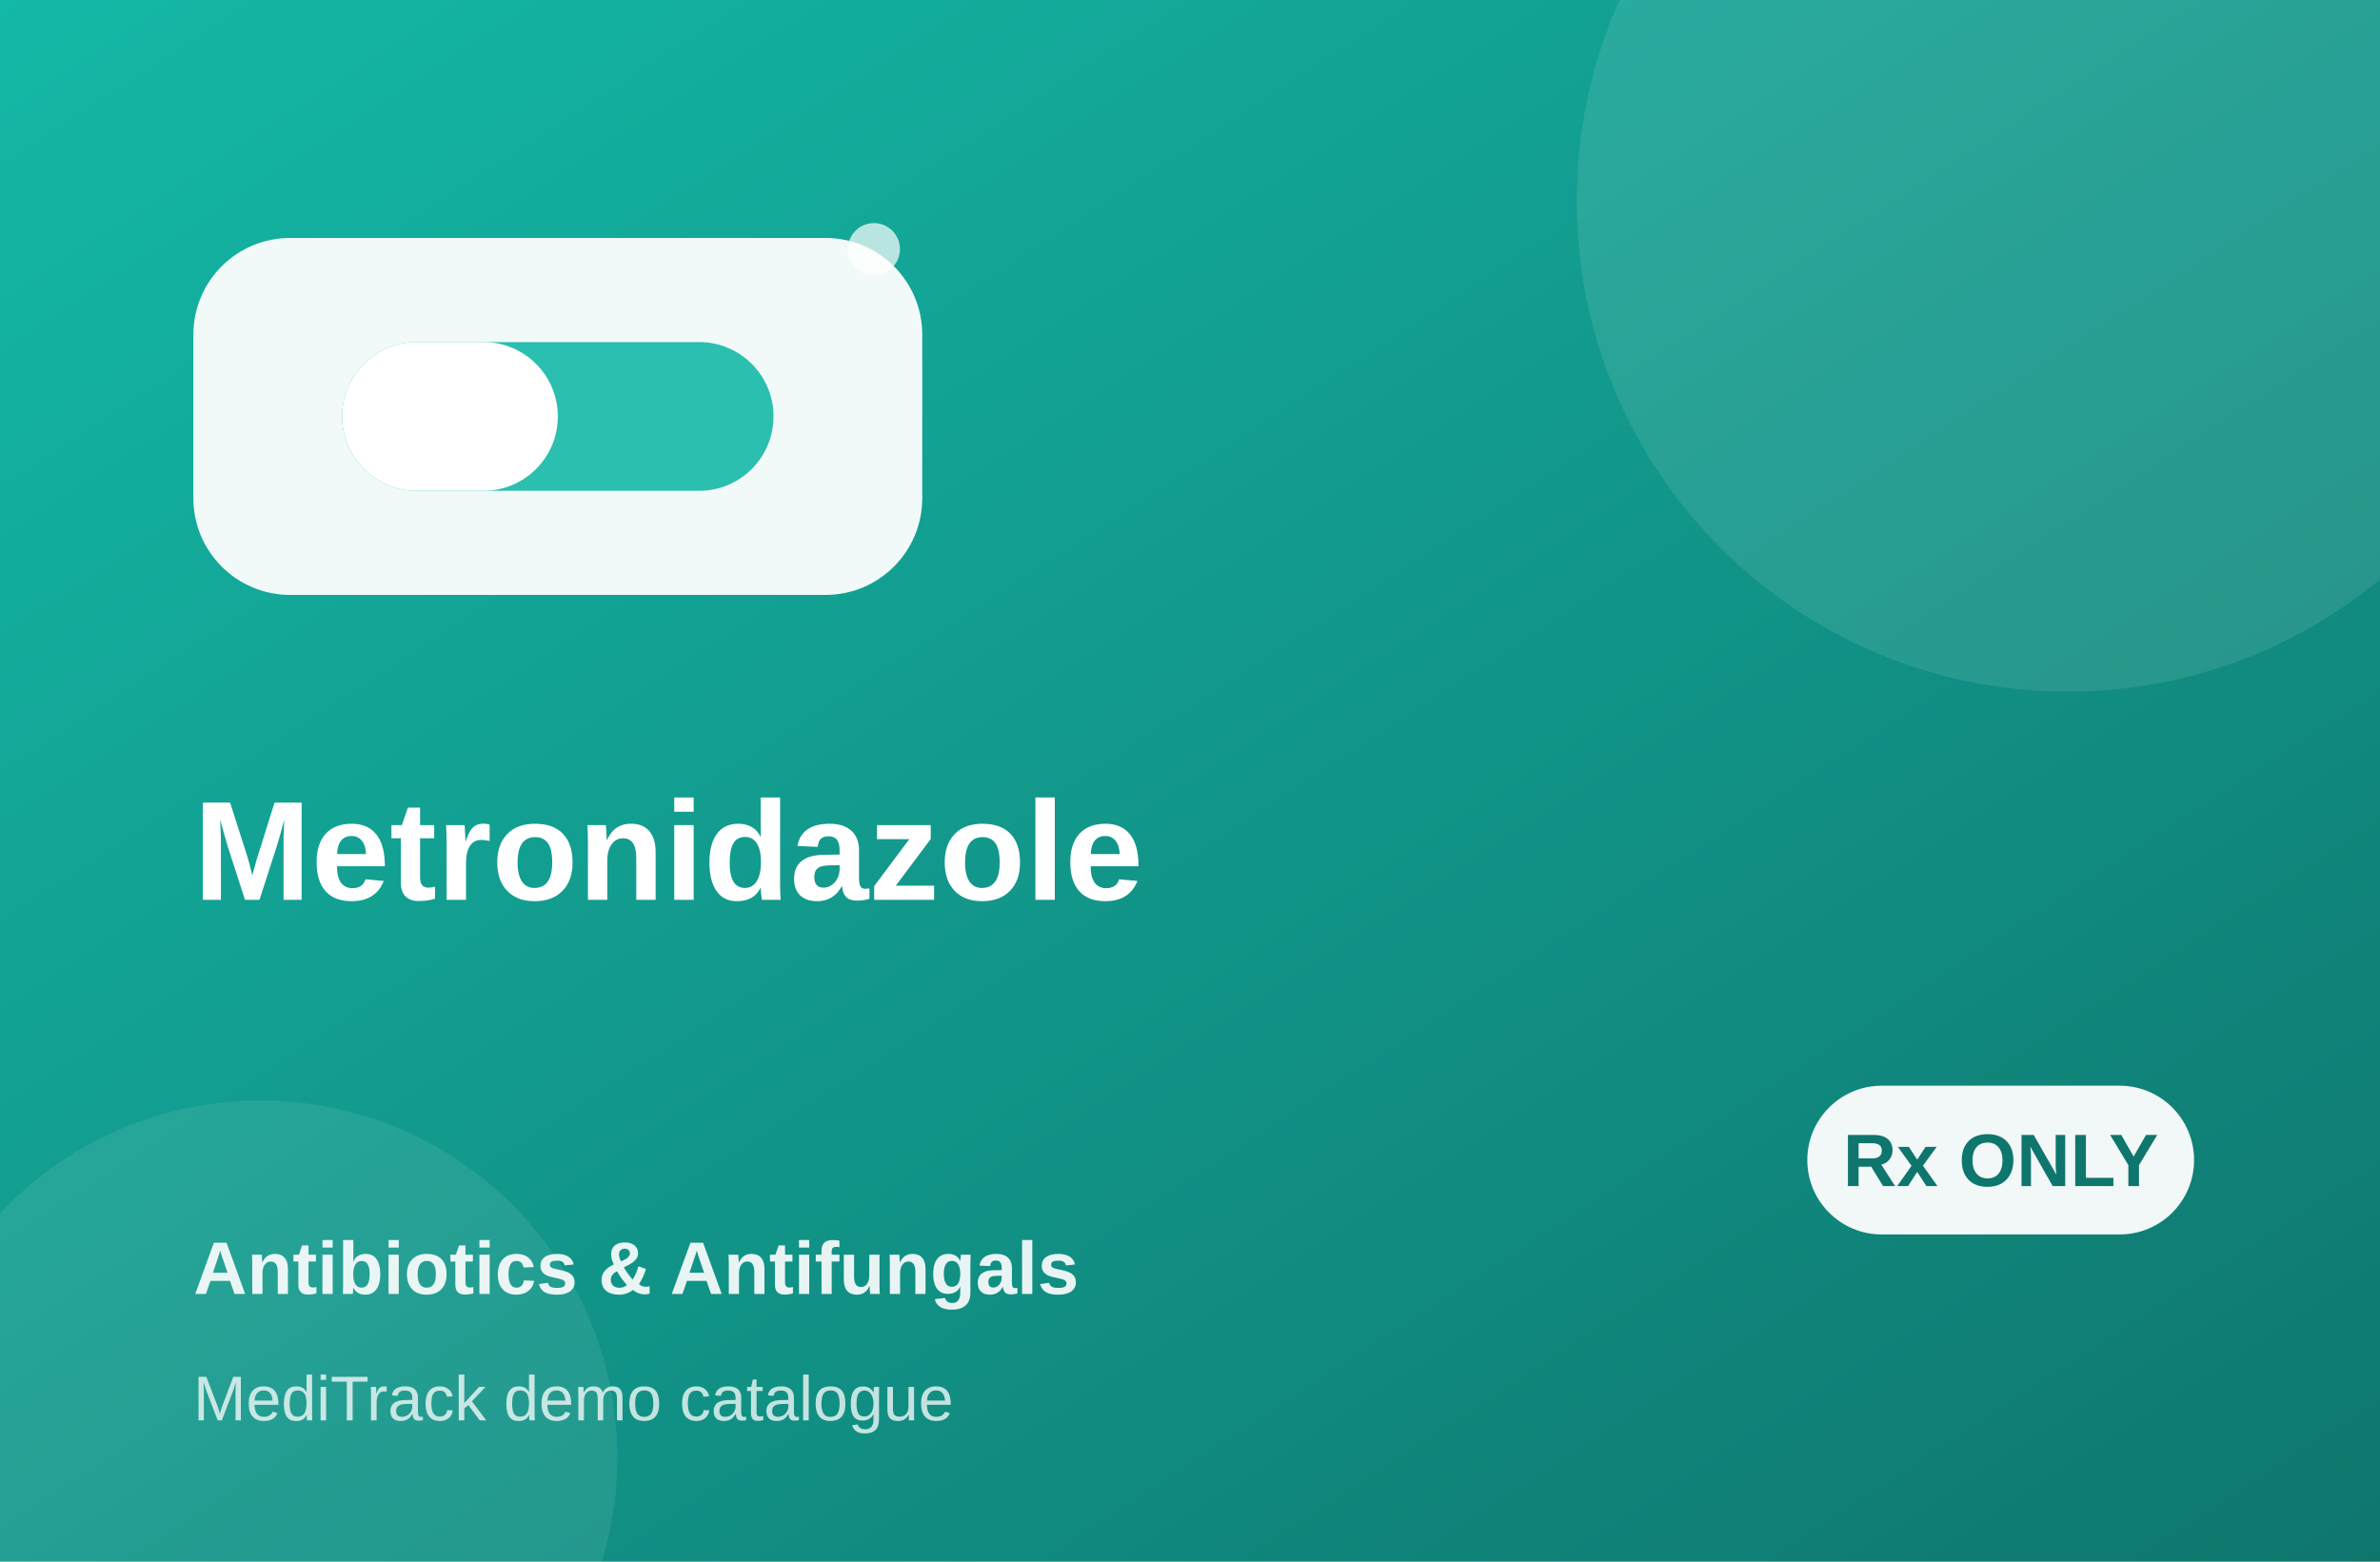
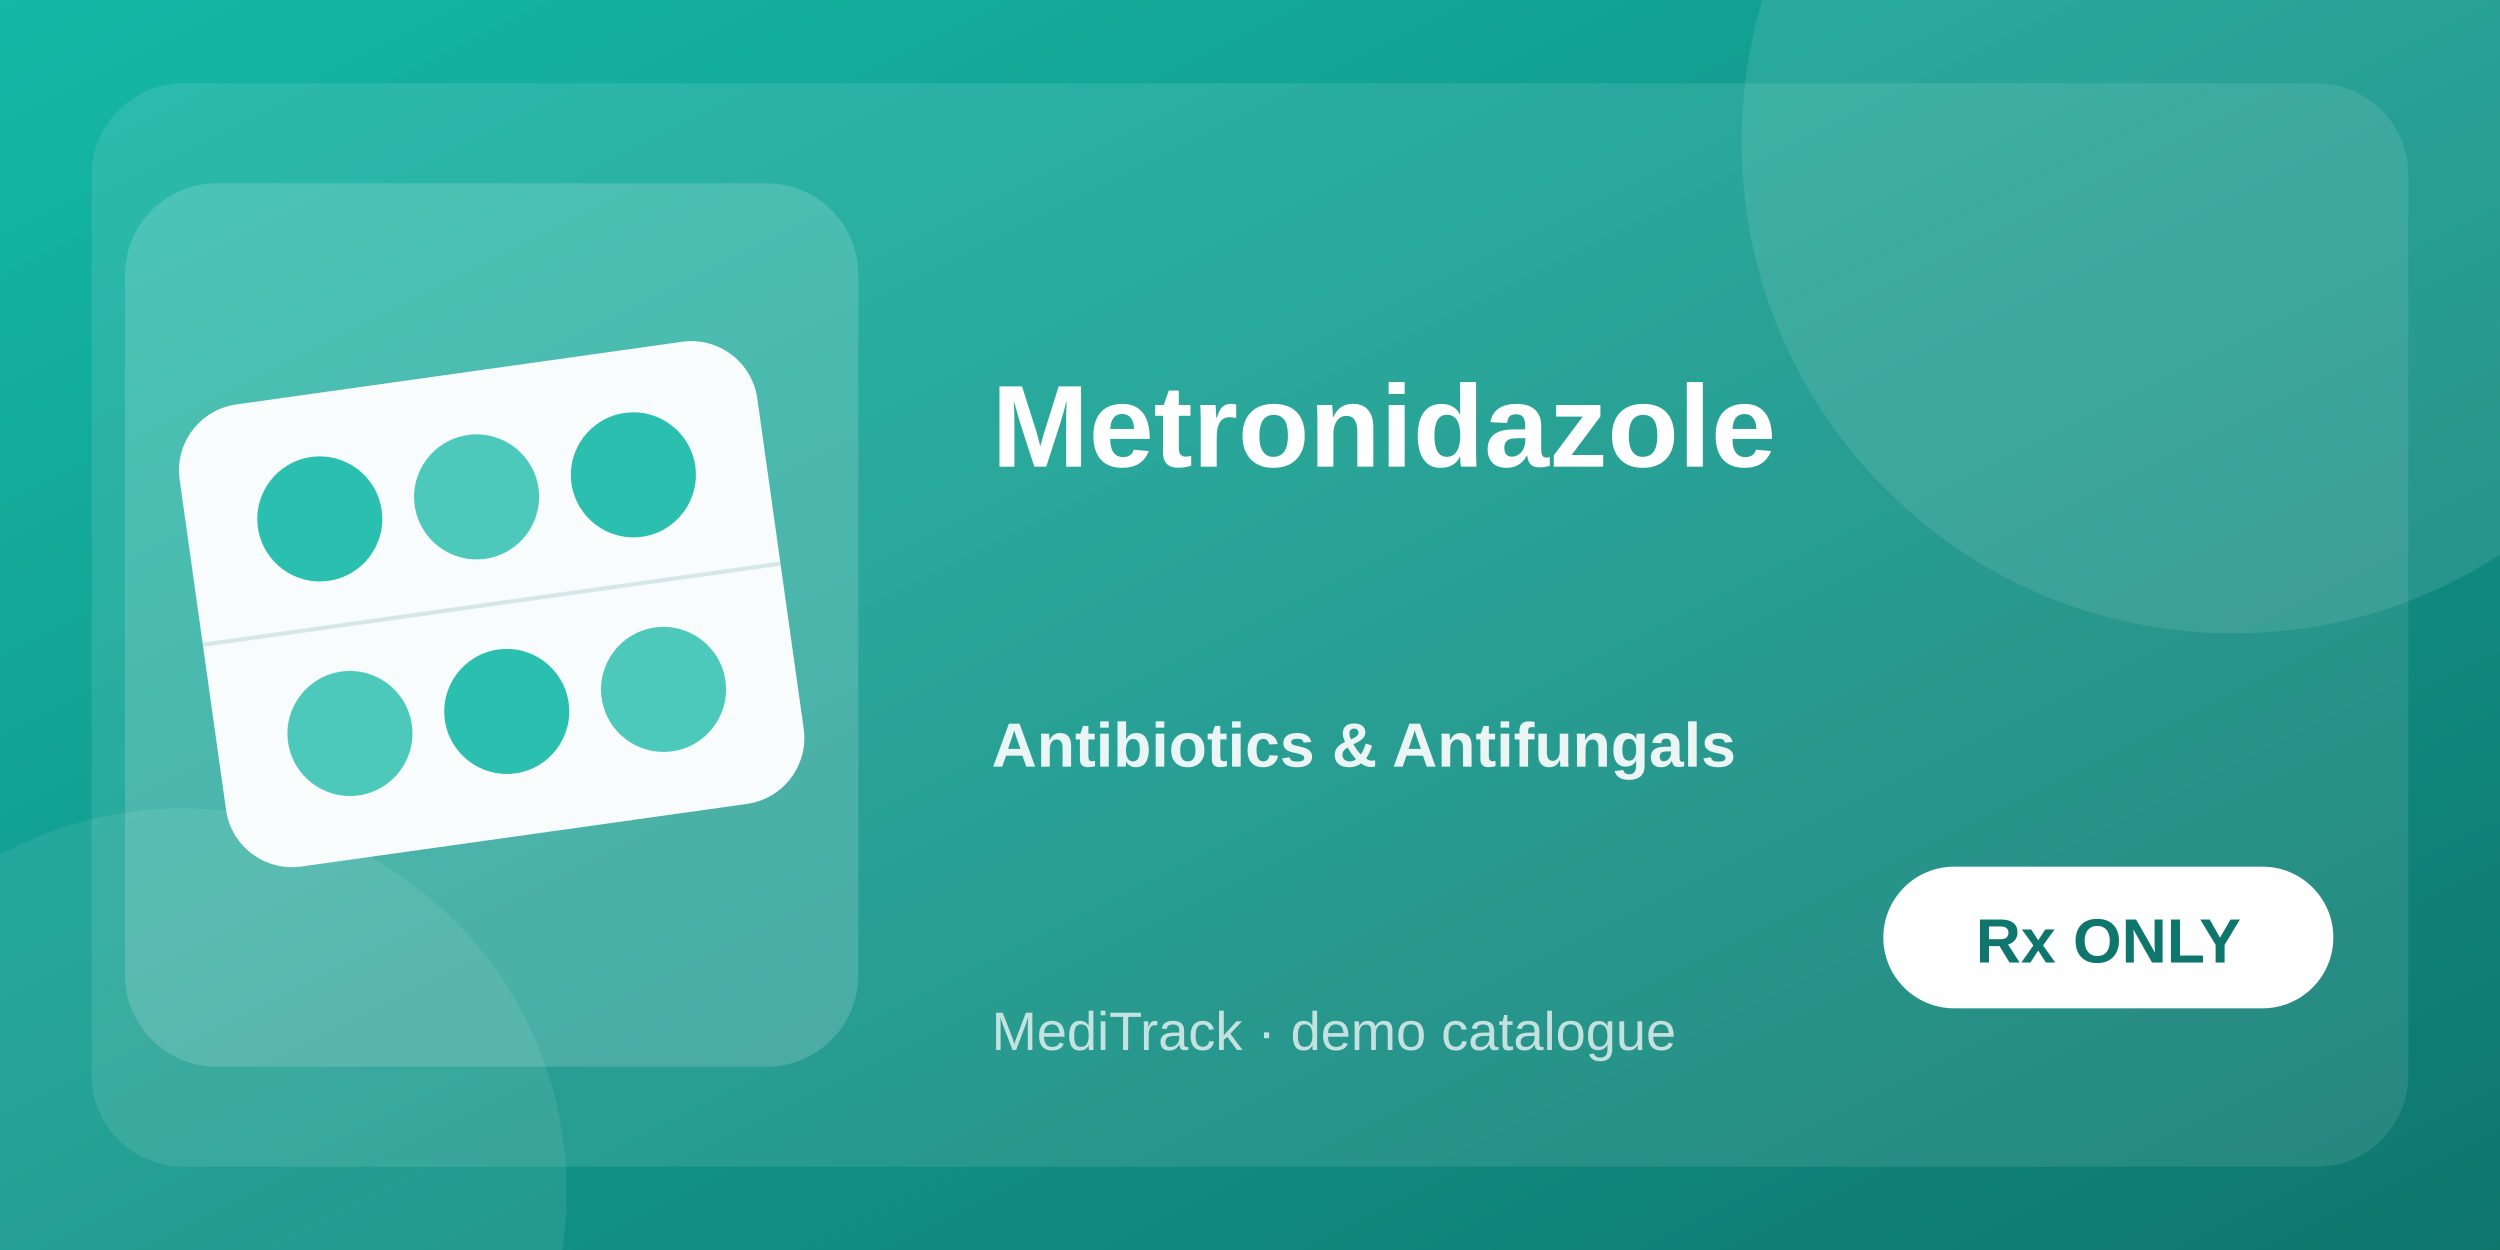
- <svg xmlns="http://www.w3.org/2000/svg" width="640" height="420" viewBox="0 0 640 420" role="img" aria-label="Metronidazole 400mg">
+ <svg xmlns="http://www.w3.org/2000/svg" width="600" height="300" viewBox="0 0 600 300" role="img" aria-label="Metronidazole 400mg">
  <defs>
    <linearGradient id="bg" x1="0" y1="0" x2="1" y2="1">
      <stop offset="0" stop-color="#14b8a6" />
      <stop offset="1" stop-color="#0f766e" />
    </linearGradient>
  </defs>
-   <rect width="640" height="420" fill="url(#bg)" />
-   <circle cx="556" cy="54" r="132" fill="#ffffff" opacity="0.10" />
-   <circle cx="70" cy="392" r="96" fill="#ffffff" opacity="0.08" />
-   <rect x="52" y="64" width="196" height="96" rx="26" fill="#ffffff" opacity="0.94" />
-   <rect x="92" y="92" width="116" height="40" rx="20" fill="#14b8a6" opacity="0.9" />
-   <rect x="92" y="92" width="58" height="40" rx="20" fill="#ffffff" />
-   <rect x="228" y="60" width="14" height="14" rx="7" fill="#ffffff" opacity="0.7" />
-   <text x="52" y="242" font-family="Arial, Helvetica, sans-serif" font-size="38" font-weight="700" fill="#ffffff">Metronidazole</text>
-   <text x="52" y="348" font-family="Arial, Helvetica, sans-serif" font-size="20" font-weight="600" fill="#ffffff" opacity="0.9">Antibiotics &amp; Antifungals</text>
-   <text x="52" y="382" font-family="Arial, Helvetica, sans-serif" font-size="17" fill="#ffffff" opacity="0.75">MediTrack demo catalogue</text>
-   <rect x="486" y="292" width="104" height="40" rx="20" fill="#ffffff" opacity="0.94" />
-   <text x="538" y="319" text-anchor="middle" font-family="Arial, Helvetica, sans-serif" font-size="20" font-weight="700" fill="#0f766e">Rx ONLY</text>
+   <rect width="600" height="300" fill="url(#bg)" />
+   <circle cx="536" cy="34" r="118" fill="#ffffff" opacity="0.10" />
+   <circle cx="44" cy="286" r="92" fill="#ffffff" opacity="0.08" />
+   <rect x="22" y="20" width="556" height="260" rx="22" fill="#ffffff" opacity="0.10" />
+   <rect x="30" y="44" width="176" height="212" rx="22" fill="#ffffff" opacity="0.16" />
+   <g transform="translate(118 145) rotate(-8)">
+     <rect x="-70" y="-56" width="140" height="112" rx="16" fill="#ffffff" opacity="0.96" />
+     <circle cx="-38" cy="-26" r="15" fill="#14b8a6" opacity="0.9" />
+     <circle cx="0" cy="-26" r="15" fill="#14b8a6" opacity="0.75" />
+     <circle cx="38" cy="-26" r="15" fill="#14b8a6" opacity="0.9" />
+     <circle cx="-38" cy="26" r="15" fill="#14b8a6" opacity="0.75" />
+     <circle cx="0" cy="26" r="15" fill="#14b8a6" opacity="0.9" />
+     <circle cx="38" cy="26" r="15" fill="#14b8a6" opacity="0.75" />
+     <path d="M-70 0 H70" stroke="#0f766e" stroke-opacity="0.15" />
+   </g>
+   <text x="238" y="112" font-family="Arial, Helvetica, sans-serif" font-size="28" font-weight="700" fill="#ffffff">Metronidazole</text>
+   <text x="238" y="184" font-family="Arial, Helvetica, sans-serif" font-size="15" font-weight="600" fill="#ffffff" opacity="0.9">Antibiotics &amp; Antifungals</text>
+   <text x="238" y="252" font-family="Arial, Helvetica, sans-serif" font-size="13" fill="#ffffff" opacity="0.72">MediTrack · demo catalogue</text>
+   <rect x="452" y="208" width="108" height="34" rx="17" fill="#ffffff" />
+   <text x="506" y="231" text-anchor="middle" font-family="Arial, Helvetica, sans-serif" font-size="15" font-weight="700" fill="#0f766e">Rx ONLY</text>
</svg>
